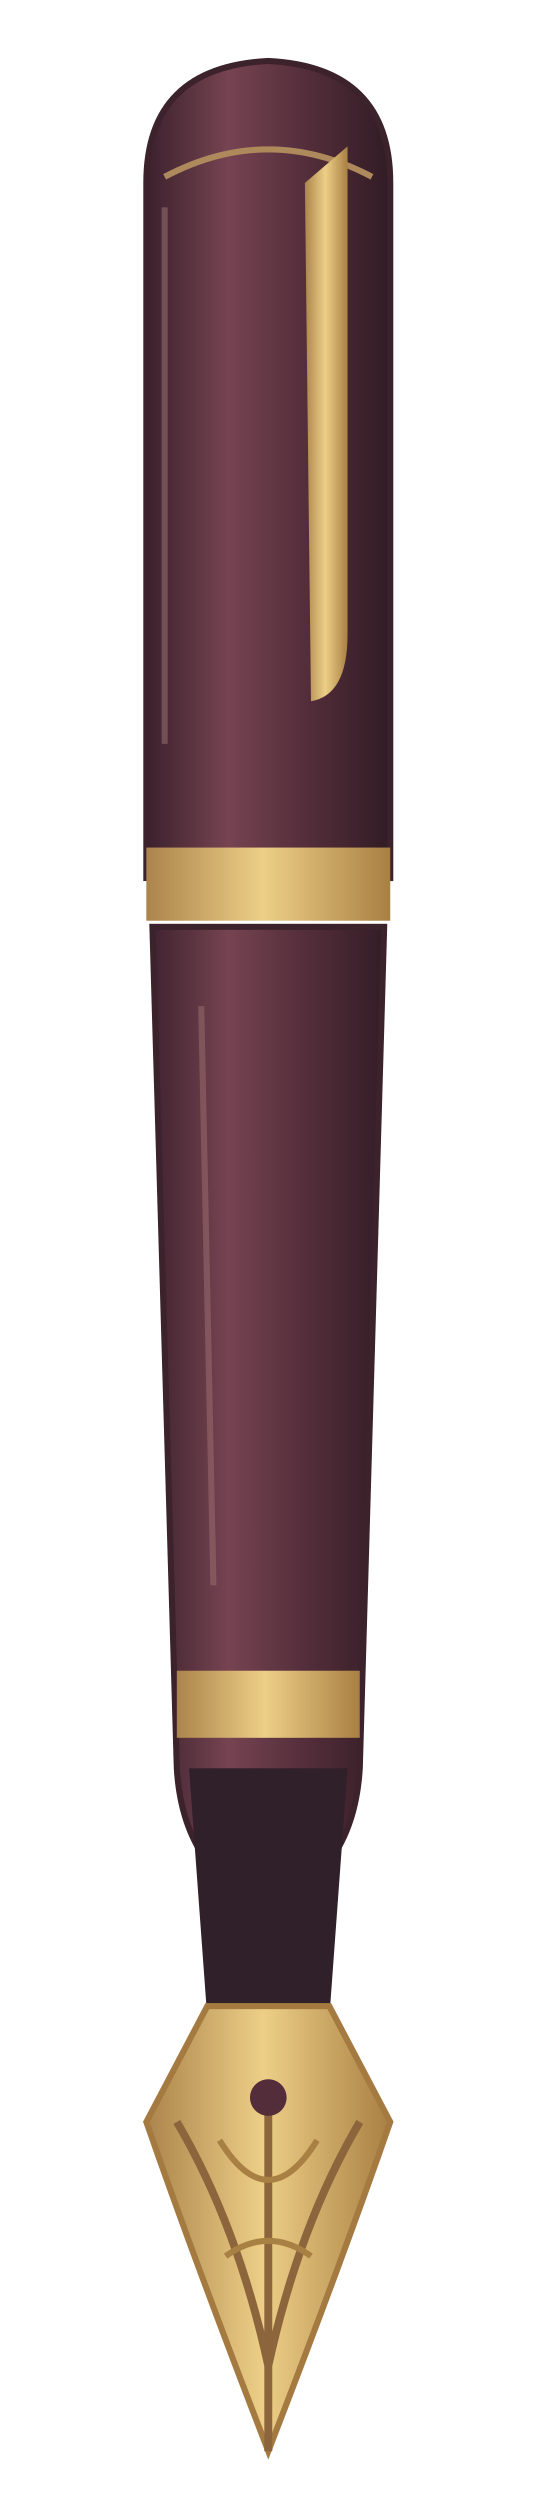
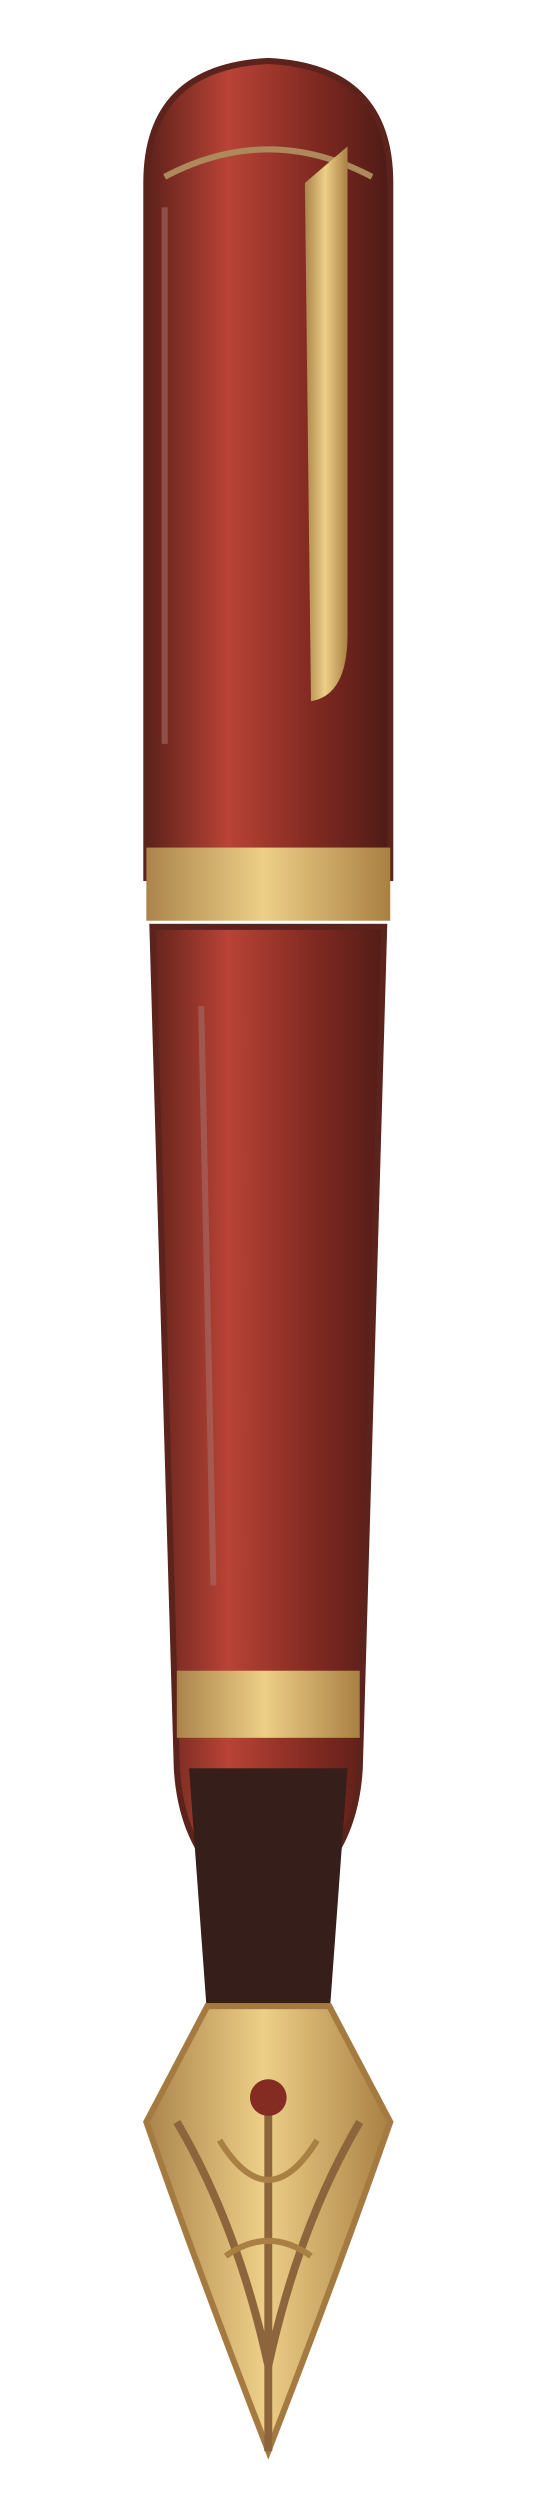
<svg xmlns="http://www.w3.org/2000/svg" viewBox="0 0 88 410" fill="none">
  <defs>
    <linearGradient id="barrel" x1="22" y1="0" x2="66" y2="0" gradientUnits="userSpaceOnUse">
-       <stop stop-color="#321c27" />
-       <stop offset=".35" stop-color="#764351" />
-       <stop offset=".65" stop-color="#532d3a" />
-       <stop offset="1" stop-color="#2c1921" />
+       <stop stop-color="#4f1c16" />
+       <stop offset=".35" stop-color="#b94336" />
+       <stop offset=".65" stop-color="#842b22" />
+       <stop offset="1" stop-color="#451914" />
    </linearGradient>
    <linearGradient id="gold">
      <stop stop-color="#ab844b" />
      <stop offset=".48" stop-color="#edcf87" />
      <stop offset="1" stop-color="#a98043" />
    </linearGradient>
  </defs>
-   <path d="M24 30Q24 11 44 10Q64 11 64 30V144H24Z" fill="url(#barrel)" stroke="#3b222b" />
+   <path d="M24 30Q24 11 44 10Q64 11 64 30V144H24Z" fill="url(#barrel)" stroke="#5c221c" />
  <path d="M27 29Q44 20 61 29" stroke="#ad895c" />
  <path d="M57 24V104Q57 114 51 115L50 30Z" fill="url(#gold)" />
  <path d="M24 139H64V151H24Z" fill="url(#gold)" />
-   <path d="M25 152H63L59 290Q58 307 44 313Q30 307 29 290Z" fill="url(#barrel)" stroke="#3b222b" />
+   <path d="M25 152H63L59 290Q58 307 44 313Q30 307 29 290Z" fill="url(#barrel)" stroke="#5c221c" />
  <path d="M29 274H59V285H29Z" fill="url(#gold)" />
-   <path d="M31 290H57L54 331H34Z" fill="#30202a" />
+   <path d="M31 290H57L54 331H34Z" fill="#361e1a" />
  <path d="M34 329H54L64 348Q56 371 44 402Q32 371 24 348Z" fill="url(#gold)" stroke="#a47a40" />
  <path d="M44 343V402M29 348Q39 365 44 388Q49 365 59 348" stroke="#8d653c" stroke-width="1.3" />
-   <circle cx="44" cy="344" r="3" fill="#532d3a" />
+   <circle cx="44" cy="344" r="3" fill="#842b22" />
  <path d="M36 351Q44 364 52 351M37 370Q44 365 51 370" stroke="#a98043" />
-   <path d="M33 165L35 260" stroke="#a57676" stroke-opacity=".45" />
-   <path d="M27 34V122" stroke="#c49494" stroke-opacity=".35" />
+   <path d="M33 165L35 260" stroke="#a57e76" stroke-opacity=".45" />
+   <path d="M27 34V122" stroke="#c49c94" stroke-opacity=".35" />
</svg>
